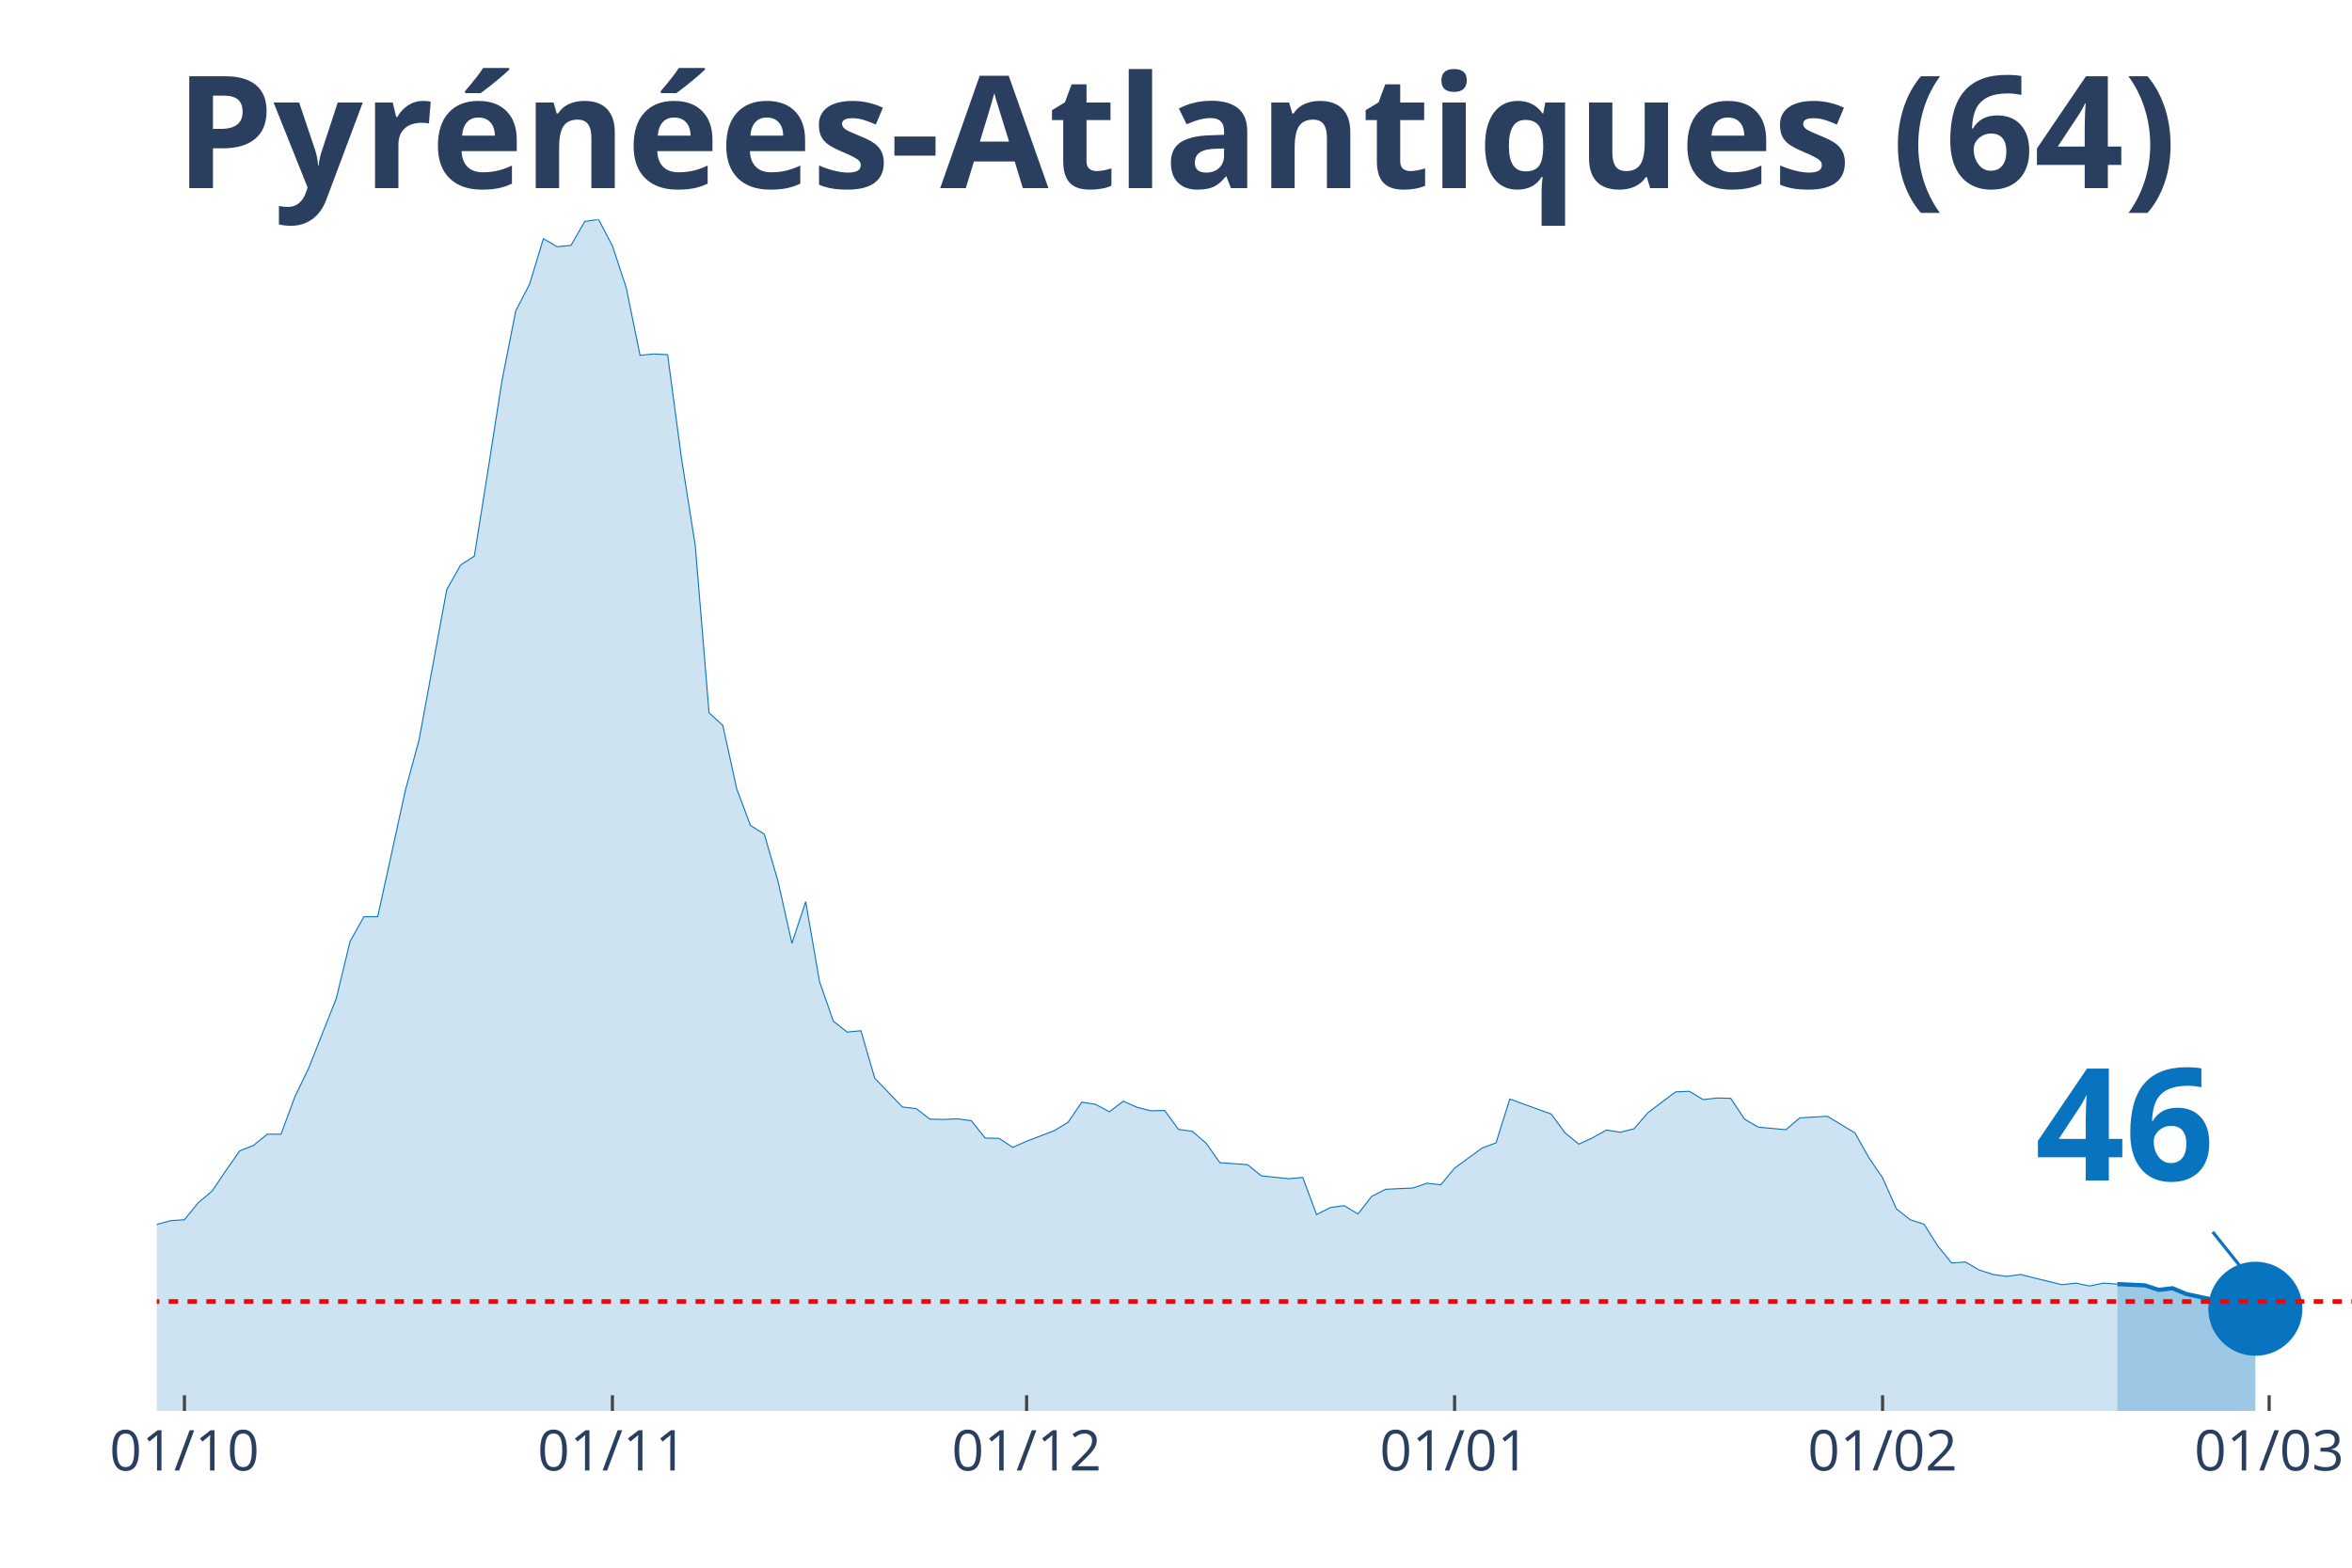
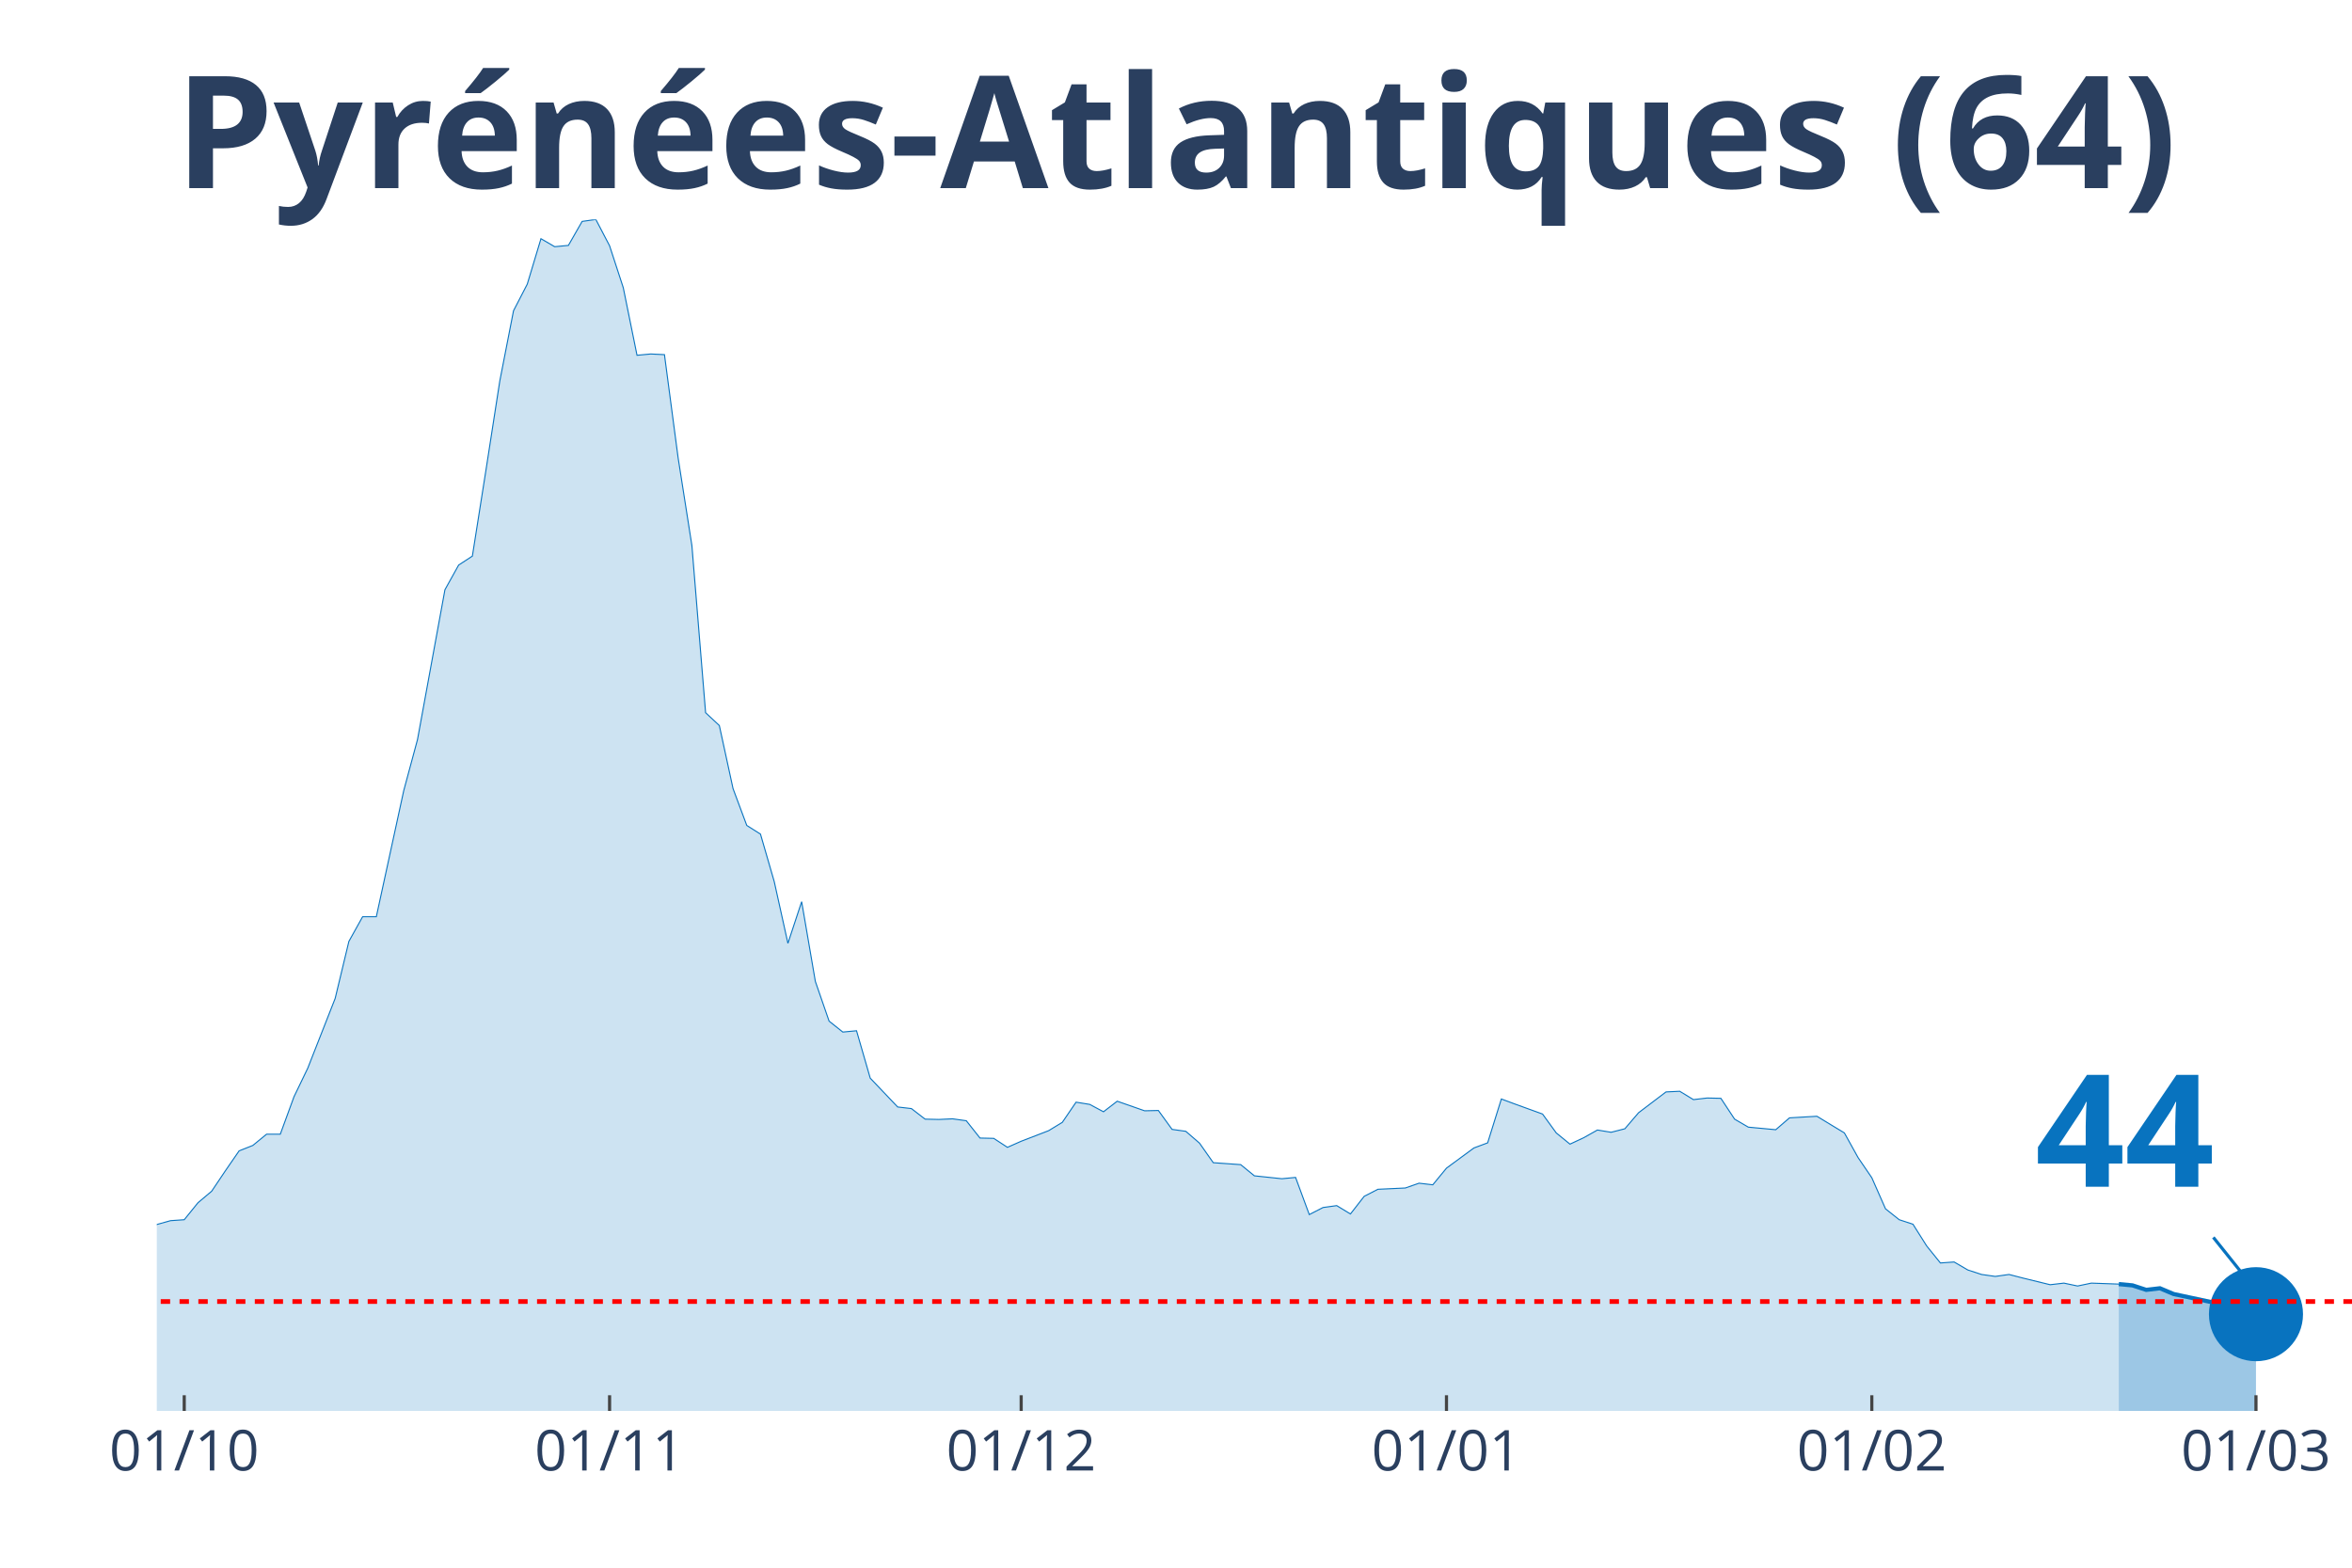
<svg xmlns="http://www.w3.org/2000/svg" class="main-svg" width="1125" height="750" style="" viewBox="0 0 750 500">
  <rect x="0" y="0" width="750" height="500" style="fill: rgb(0, 0, 0); fill-opacity: 0;" />
-   <defs id="defs-f6dde2">
+   <defs id="defs-a648c9">
    <g class="clips">
-       <clipPath id="clipf6dde2xyplot" class="plotclip">
+       <clipPath id="clipa648c9xyplot" class="plotclip">
        <rect width="700" height="380" />
      </clipPath>
-       <clipPath class="axesclip" id="clipf6dde2x">
+       <clipPath class="axesclip" id="clipa648c9x">
        <rect x="50" y="0" width="700" height="500" />
      </clipPath>
-       <clipPath class="axesclip" id="clipf6dde2y">
+       <clipPath class="axesclip" id="clipa648c9y">
        <rect x="0" y="70" width="750" height="380" />
      </clipPath>
-       <clipPath class="axesclip" id="clipf6dde2xy">
+       <clipPath class="axesclip" id="clipa648c9xy">
        <rect x="50" y="70" width="700" height="380" />
      </clipPath>
    </g>
    <g class="gradients" />
  </defs>
  <g class="bglayer">
    <rect class="bg" x="50" y="70" width="700" height="380" style="fill: rgb(0, 0, 0); fill-opacity: 0; stroke-width: 0;" />
  </g>
  <g class="layer-below">
    <g class="imagelayer" />
    <g class="shapelayer" />
  </g>
  <g class="cartesianlayer">
    <g class="subplot xy">
      <g class="layer-subplot">
        <g class="shapelayer" />
        <g class="imagelayer" />
      </g>
      <g class="gridlayer">
        <g class="x">
-           <path class="xgrid crisp" transform="translate(58.81,0)" d="M0,70v380" style="stroke: rgb(255, 255, 255); stroke-opacity: 1; stroke-width: 1px;" />
-           <path class="xgrid crisp" transform="translate(195.28,0)" d="M0,70v380" style="stroke: rgb(255, 255, 255); stroke-opacity: 1; stroke-width: 1px;" />
-           <path class="xgrid crisp" transform="translate(327.36,0)" d="M0,70v380" style="stroke: rgb(255, 255, 255); stroke-opacity: 1; stroke-width: 1px;" />
-           <path class="xgrid crisp" transform="translate(463.84,0)" d="M0,70v380" style="stroke: rgb(255, 255, 255); stroke-opacity: 1; stroke-width: 1px;" />
-           <path class="xgrid crisp" transform="translate(600.31,0)" d="M0,70v380" style="stroke: rgb(255, 255, 255); stroke-opacity: 1; stroke-width: 1px;" />
-           <path class="xgrid crisp" transform="translate(723.58,0)" d="M0,70v380" style="stroke: rgb(255, 255, 255); stroke-opacity: 1; stroke-width: 1px;" />
+           <path class="xgrid crisp" transform="translate(58.75,0)" d="M0,70v380" style="stroke: rgb(255, 255, 255); stroke-opacity: 1; stroke-width: 1px;" />
+           <path class="xgrid crisp" transform="translate(194.38,0)" d="M0,70v380" style="stroke: rgb(255, 255, 255); stroke-opacity: 1; stroke-width: 1px;" />
+           <path class="xgrid crisp" transform="translate(325.63,0)" d="M0,70v380" style="stroke: rgb(255, 255, 255); stroke-opacity: 1; stroke-width: 1px;" />
+           <path class="xgrid crisp" transform="translate(461.25,0)" d="M0,70v380" style="stroke: rgb(255, 255, 255); stroke-opacity: 1; stroke-width: 1px;" />
+           <path class="xgrid crisp" transform="translate(596.88,0)" d="M0,70v380" style="stroke: rgb(255, 255, 255); stroke-opacity: 1; stroke-width: 1px;" />
+           <path class="xgrid crisp" transform="translate(719.38,0)" d="M0,70v380" style="stroke: rgb(255, 255, 255); stroke-opacity: 1; stroke-width: 1px;" />
        </g>
        <g class="y" />
      </g>
      <g class="zerolinelayer" />
      <path class="xlines-below" />
      <path class="ylines-below" />
      <g class="overlines-below" />
      <g class="xaxislayer-below" />
      <g class="yaxislayer-below" />
      <g class="overaxes-below" />
-       <g class="plot" transform="translate(50, 70)" clip-path="url('#clipf6dde2xyplot')">
+       <g class="plot" transform="translate(50, 70)" clip-path="url('#clipa648c9xyplot')">
        <g class="scatterlayer mlayer">
-           <g class="trace scatter trace875f16" style="stroke-miterlimit: 2;">
+           <g class="trace scatter trace4c26d1" style="stroke-miterlimit: 2;">
            <g class="fills">
              <g>
-                 <path class="js-fill" d="M625.16,380L-598.74,380L-598.74,377.75L-378.62,378.98L-374.21,378.98L-334.59,379.49L-330.19,379.49L-250.94,376.53L-246.54,375.51L-224.53,372.65L-220.13,371.42L-206.92,369.89L-202.52,365.19L-189.31,355.18L-184.91,354.26L-176.1,352.83L-171.7,352.93L-158.49,353.13L-154.09,350.48L-136.48,349.97L-132.08,347.82L-118.87,334.54L-114.47,334.44L-105.66,323.1L-101.26,320.34L-96.86,317.18L-92.45,317.69L-88.05,320.34L-83.65,320.34L-79.25,318.1L-74.84,318.2L-70.44,318.71L-66.04,316.97L-61.64,317.79L-57.23,316.46L-44.03,316.36L-39.62,314.11L-35.22,316.77L-30.82,317.38L-22.01,318.51L-17.61,322.08L-8.81,324.94L-4.4,324.63L0,320.55L4.4,319.32L8.81,319.02L13.21,313.6L17.61,309.92L22.01,303.39L26.42,297.05L30.82,295.32L35.22,291.74L39.62,291.74L44.03,279.79L48.43,270.7L57.23,248.43L61.64,230.25L66.04,222.38L70.44,222.38L79.25,182.13L83.65,165.89L92.45,118.09L96.86,110.22L101.26,107.36L105.66,79.68L110.06,51.48L114.47,29.11L118.87,20.63L123.27,6.13L127.67,8.68L132.08,8.27L136.48,0.61L140.88,0L145.28,8.38L149.69,21.76L154.09,43.31L158.49,42.9L162.89,43.11L167.3,76.1L171.7,103.99L176.1,157.31L180.5,161.4L184.91,181.52L189.31,193.27L193.71,196.03L198.11,211.15L202.52,230.86L206.92,217.58L211.32,243.02L215.72,255.68L220.13,259.16L224.53,258.75L228.93,273.87L237.74,283.06L242.14,283.57L246.54,286.94L250.94,287.04L255.35,286.84L259.75,287.45L264.15,292.97L268.55,293.07L272.96,295.93L277.36,293.99L286.16,290.62L290.57,287.96L294.97,281.53L299.37,282.24L303.77,284.59L308.18,281.22L312.58,283.16L316.98,284.28L321.38,284.18L325.79,290.21L330.19,290.82L334.59,294.6L338.99,300.83L343.4,301.14L347.8,301.45L352.2,305.02L361.01,305.94L365.41,305.53L369.81,317.38L374.21,315.13L378.62,314.52L383.02,317.18L387.42,311.56L391.82,309.31L400.63,308.9L405.03,307.37L409.43,307.88L413.84,302.57L422.64,296.13L427.04,294.5L431.45,280.51L435.85,282.14L444.65,285.31L449.06,291.33L453.46,294.91L457.86,292.87L462.26,290.41L466.67,291.13L471.07,290.01L475.47,284.9L484.28,278.26L488.68,278.05L493.08,280.71L497.48,280.2L501.89,280.3L506.29,286.94L510.69,289.49L515.09,289.9L519.5,290.31L523.9,286.53L532.7,286.02L537.11,288.68L541.51,291.33L545.91,299.2L550.31,305.63L554.72,315.54L559.12,319.02L563.52,320.45L567.92,327.39L572.33,332.81L576.73,332.5L581.13,335.05L585.53,336.48L589.94,337.1L594.34,336.48L598.74,337.61L607.55,339.75L611.95,339.24L616.35,340.16L620.75,339.24L625.16,339.55" style="fill: rgb(8, 115, 191); fill-opacity: 0.2; stroke-width: 0;" />
+                 <path class="js-fill" d="M625.63,380L-595,380L-595,377.75L-380.62,379.18L-376.25,378.98L-249.37,376.53L-245,375.51L-223.12,372.65L-218.75,371.42L-205.62,369.89L-201.25,365.19L-188.12,355.18L-183.75,354.26L-175,352.83L-170.62,352.93L-157.5,353.13L-153.12,350.48L-135.62,349.97L-131.25,347.82L-118.12,334.54L-113.75,334.44L-105,323.1L-100.62,320.34L-96.25,317.18L-91.87,317.69L-87.5,320.34L-83.12,320.34L-78.75,318.1L-74.37,318.2L-70,318.71L-65.62,316.97L-61.25,317.79L-56.87,316.46L-43.75,316.36L-39.37,314.11L-35,316.77L-30.62,317.38L-21.87,318.51L-17.5,322.08L-8.75,324.94L-4.37,324.63L0,320.55L4.38,319.32L8.75,319.02L13.13,313.6L17.5,309.92L21.88,303.39L26.25,297.05L30.63,295.32L35,291.74L39.38,291.74L43.75,279.79L48.13,270.7L56.88,248.43L61.25,230.25L65.63,222.38L70,222.38L78.75,182.13L83.13,165.89L91.88,118.09L96.25,110.22L100.63,107.36L105,79.68L109.38,51.48L113.75,29.11L118.13,20.63L122.5,6.13L126.88,8.68L131.25,8.27L135.63,0.61L140,0L144.38,8.38L148.75,21.76L153.13,43.31L157.5,42.9L161.88,43.11L166.25,76.1L170.63,103.99L175,157.31L179.38,161.4L183.75,181.52L188.13,193.27L192.5,196.03L196.88,211.15L201.25,230.86L205.63,217.58L210,243.02L214.38,255.68L218.75,259.16L223.13,258.75L227.5,273.87L236.25,283.06L240.63,283.57L245,286.94L249.38,287.04L253.75,286.84L258.13,287.45L262.5,292.97L266.88,293.07L271.25,295.93L275.63,293.99L284.38,290.62L288.75,287.96L293.13,281.53L297.5,282.24L301.88,284.59L306.25,281.22L315,284.28L319.38,284.18L323.75,290.21L328.13,290.82L332.5,294.6L336.88,300.83L345.63,301.45L350,305.02L358.75,305.94L363.13,305.53L367.5,317.38L371.88,315.13L376.25,314.52L380.63,317.18L385,311.56L389.38,309.31L398.13,308.9L402.5,307.37L406.88,307.88L411.25,302.57L420,296.13L424.38,294.5L428.75,280.51L433.13,282.14L441.88,285.31L446.25,291.33L450.63,294.91L455,292.87L459.38,290.41L463.75,291.13L468.13,290.01L472.5,284.9L481.25,278.26L485.63,278.05L490,280.71L494.38,280.2L498.75,280.3L503.13,286.94L507.5,289.49L511.88,289.9L516.25,290.31L520.63,286.53L529.38,286.02L533.75,288.68L538.13,291.33L542.5,299.2L546.88,305.63L551.25,315.54L555.63,319.02L560,320.45L564.38,327.39L568.75,332.81L573.13,332.5L577.5,335.05L581.88,336.48L586.25,337.1L590.63,336.48L595,337.61L603.75,339.75L608.13,339.24L612.5,340.16L616.88,339.24L625.63,339.55" style="fill: rgb(8, 115, 191); fill-opacity: 0.2; stroke-width: 0;" />
              </g>
            </g>
            <g class="errorbars" />
            <g class="lines">
-               <path class="js-line" d="M-598.74,377.75L-378.62,378.98L-374.21,378.98L-334.59,379.49L-330.19,379.49L-250.94,376.53L-246.54,375.51L-224.53,372.65L-220.13,371.42L-206.92,369.89L-202.52,365.19L-189.31,355.18L-184.91,354.26L-176.1,352.83L-171.7,352.93L-158.49,353.13L-154.09,350.48L-136.48,349.97L-132.08,347.82L-118.87,334.54L-114.47,334.44L-105.66,323.1L-101.26,320.34L-96.86,317.18L-92.45,317.69L-88.05,320.34L-83.65,320.34L-79.25,318.1L-74.84,318.2L-70.44,318.71L-66.04,316.97L-61.64,317.79L-57.23,316.46L-44.03,316.36L-39.62,314.11L-35.22,316.77L-30.82,317.38L-22.01,318.51L-17.61,322.08L-8.81,324.94L-4.4,324.63L0,320.55L4.4,319.32L8.81,319.02L13.21,313.6L17.61,309.92L22.01,303.39L26.42,297.05L30.82,295.32L35.22,291.74L39.62,291.74L44.03,279.79L48.43,270.7L57.23,248.43L61.64,230.25L66.04,222.38L70.44,222.38L79.25,182.13L83.65,165.89L92.45,118.09L96.86,110.22L101.26,107.36L105.66,79.68L110.06,51.48L114.47,29.11L118.87,20.63L123.27,6.13L127.67,8.68L132.08,8.27L136.48,0.61L140.88,0L145.28,8.38L149.69,21.76L154.09,43.31L158.49,42.9L162.89,43.11L167.3,76.1L171.7,103.99L176.1,157.31L180.5,161.4L184.91,181.52L189.31,193.27L193.71,196.03L198.11,211.15L202.52,230.86L206.92,217.58L211.32,243.02L215.72,255.68L220.13,259.16L224.53,258.75L228.93,273.87L237.74,283.06L242.14,283.57L246.54,286.94L250.94,287.04L255.35,286.84L259.75,287.45L264.15,292.97L268.55,293.07L272.96,295.93L277.36,293.99L286.16,290.62L290.57,287.96L294.97,281.53L299.37,282.24L303.77,284.59L308.18,281.22L312.58,283.16L316.98,284.28L321.38,284.18L325.79,290.21L330.19,290.82L334.59,294.6L338.99,300.83L343.4,301.14L347.8,301.45L352.2,305.02L361.01,305.94L365.41,305.53L369.81,317.38L374.21,315.13L378.62,314.52L383.02,317.18L387.42,311.56L391.82,309.31L400.63,308.9L405.03,307.37L409.43,307.88L413.84,302.57L422.64,296.13L427.04,294.5L431.45,280.51L435.85,282.14L444.65,285.31L449.06,291.33L453.46,294.91L457.86,292.87L462.26,290.41L466.67,291.13L471.07,290.01L475.47,284.9L484.28,278.26L488.68,278.05L493.08,280.71L497.48,280.2L501.89,280.3L506.29,286.94L510.69,289.49L515.09,289.9L519.5,290.31L523.9,286.53L532.7,286.02L537.11,288.68L541.51,291.33L545.91,299.2L550.31,305.63L554.72,315.54L559.12,319.02L563.52,320.45L567.92,327.39L572.33,332.81L576.73,332.5L581.13,335.05L585.53,336.48L589.94,337.1L594.34,336.48L598.74,337.61L607.55,339.75L611.95,339.24L616.35,340.16L620.75,339.24L625.16,339.55" style="vector-effect: non-scaling-stroke; fill: none; stroke: rgb(8, 115, 191); stroke-opacity: 1; stroke-width: 0.5px; opacity: 1;" />
+               <path class="js-line" d="M-595,377.75L-380.62,379.18L-376.25,378.98L-249.37,376.53L-245,375.51L-223.12,372.65L-218.75,371.42L-205.62,369.89L-201.25,365.19L-188.12,355.18L-183.75,354.26L-175,352.83L-170.62,352.93L-157.5,353.13L-153.12,350.48L-135.62,349.97L-131.25,347.82L-118.12,334.54L-113.75,334.44L-105,323.1L-100.62,320.34L-96.25,317.18L-91.87,317.69L-87.5,320.34L-83.12,320.34L-78.75,318.1L-74.37,318.2L-70,318.71L-65.62,316.97L-61.25,317.79L-56.87,316.46L-43.75,316.36L-39.37,314.11L-35,316.77L-30.62,317.38L-21.87,318.51L-17.5,322.08L-8.75,324.94L-4.37,324.63L0,320.55L4.38,319.32L8.75,319.02L13.13,313.6L17.5,309.92L21.88,303.39L26.25,297.05L30.63,295.32L35,291.74L39.38,291.74L43.75,279.79L48.13,270.7L56.88,248.43L61.25,230.25L65.63,222.38L70,222.38L78.75,182.13L83.13,165.89L91.88,118.09L96.25,110.22L100.63,107.36L105,79.68L109.38,51.48L113.75,29.11L118.13,20.63L122.5,6.13L126.88,8.68L131.25,8.27L135.63,0.61L140,0L144.38,8.38L148.75,21.76L153.13,43.31L157.5,42.9L161.88,43.11L166.25,76.1L170.63,103.99L175,157.31L179.38,161.4L183.75,181.52L188.13,193.27L192.5,196.03L196.88,211.15L201.25,230.86L205.63,217.58L210,243.02L214.38,255.68L218.75,259.16L223.13,258.75L227.5,273.87L236.25,283.06L240.63,283.57L245,286.94L249.38,287.04L253.75,286.84L258.13,287.45L262.5,292.97L266.88,293.07L271.25,295.93L275.63,293.99L284.38,290.62L288.75,287.96L293.13,281.53L297.5,282.24L301.88,284.59L306.25,281.22L315,284.28L319.38,284.18L323.75,290.21L328.13,290.82L332.5,294.6L336.88,300.83L345.63,301.45L350,305.02L358.75,305.94L363.13,305.53L367.5,317.38L371.88,315.13L376.25,314.52L380.63,317.18L385,311.56L389.38,309.31L398.13,308.9L402.5,307.37L406.88,307.88L411.25,302.57L420,296.13L424.38,294.5L428.75,280.51L433.13,282.14L441.88,285.31L446.25,291.33L450.63,294.91L455,292.87L459.38,290.41L463.75,291.13L468.13,290.01L472.5,284.9L481.25,278.26L485.63,278.05L490,280.71L494.38,280.2L498.75,280.3L503.13,286.94L507.5,289.49L511.88,289.9L516.25,290.31L520.63,286.53L529.38,286.02L533.75,288.68L538.13,291.33L542.5,299.2L546.88,305.63L551.25,315.54L555.63,319.02L560,320.45L564.38,327.39L568.75,332.81L573.13,332.5L577.5,335.05L581.88,336.48L586.25,337.1L590.63,336.48L595,337.61L603.75,339.75L608.13,339.24L612.5,340.16L616.88,339.24L625.63,339.55" style="vector-effect: non-scaling-stroke; fill: none; stroke: rgb(8, 115, 191); stroke-opacity: 1; stroke-width: 0.5px; opacity: 1;" />
            </g>
            <g class="points" />
            <g class="text" />
          </g>
-           <g class="trace scatter trace98418d" style="stroke-miterlimit: 2;">
+           <g class="trace scatter tracee89a9e" style="stroke-miterlimit: 2;">
            <g class="fills">
              <g>
-                 <path class="js-fill" d="M669.18,380L625.16,380L625.16,339.55L633.96,339.96L638.36,341.39L642.77,340.88L647.17,342.72L669.18,347.41" style="fill: rgb(8, 115, 191); fill-opacity: 0.4; stroke-width: 0;" />
+                 <path class="js-fill" d="M669.38,380L625.63,380L625.63,339.55L630,339.96L634.38,341.39L638.75,340.88L643.13,342.72L665,347.41L669.38,349.15" style="fill: rgb(8, 115, 191); fill-opacity: 0.4; stroke-width: 0;" />
              </g>
            </g>
            <g class="errorbars" />
            <g class="lines">
-               <path class="js-line" d="M625.16,339.55L633.96,339.96L638.36,341.39L642.77,340.88L647.17,342.72L669.18,347.41" style="vector-effect: non-scaling-stroke; fill: none; stroke: rgb(8, 115, 191); stroke-opacity: 1; stroke-width: 2px; opacity: 1;" />
+               <path class="js-line" d="M625.63,339.55L630,339.96L634.38,341.39L638.75,340.88L643.13,342.72L665,347.41L669.38,349.15" style="vector-effect: non-scaling-stroke; fill: none; stroke: rgb(8, 115, 191); stroke-opacity: 1; stroke-width: 2px; opacity: 1;" />
            </g>
            <g class="points" />
            <g class="text" />
          </g>
-           <g class="trace scatter trace55ef7c" style="stroke-miterlimit: 2; opacity: 1;">
+           <g class="trace scatter traceb0db49" style="stroke-miterlimit: 2; opacity: 1;">
            <g class="fills" />
            <g class="errorbars" />
            <g class="lines" />
            <g class="points">
-               <path class="point" transform="translate(669.18,347.41)" d="M15,0A15,15 0 1,1 0,-15A15,15 0 0,1 15,0Z" style="opacity: 1; stroke-width: 0px; fill: rgb(8, 115, 191); fill-opacity: 1;" />
+               <path class="point" transform="translate(669.38,349.15)" d="M15,0A15,15 0 1,1 0,-15A15,15 0 0,1 15,0Z" style="opacity: 1; stroke-width: 0px; fill: rgb(8, 115, 191); fill-opacity: 1;" />
            </g>
            <g class="text" />
          </g>
        </g>
      </g>
      <g class="overplot" />
      <path class="xlines-above crisp" style="fill: none; stroke-width: 1px; stroke: rgb(0, 0, 0); stroke-opacity: 0;" d="" />
      <path class="ylines-above crisp" style="fill: none;" d="M0,0" />
      <g class="overlines-above" />
      <g class="xaxislayer-above">
-         <path class="xtick ticks crisp" d="M0,450v-5" transform="translate(58.81,0)" style="stroke: rgb(68, 68, 68); stroke-opacity: 1; stroke-width: 1px;" />
-         <path class="xtick ticks crisp" d="M0,450v-5" transform="translate(195.28,0)" style="stroke: rgb(68, 68, 68); stroke-opacity: 1; stroke-width: 1px;" />
-         <path class="xtick ticks crisp" d="M0,450v-5" transform="translate(327.36,0)" style="stroke: rgb(68, 68, 68); stroke-opacity: 1; stroke-width: 1px;" />
-         <path class="xtick ticks crisp" d="M0,450v-5" transform="translate(463.84,0)" style="stroke: rgb(68, 68, 68); stroke-opacity: 1; stroke-width: 1px;" />
-         <path class="xtick ticks crisp" d="M0,450v-5" transform="translate(600.31,0)" style="stroke: rgb(68, 68, 68); stroke-opacity: 1; stroke-width: 1px;" />
-         <path class="xtick ticks crisp" d="M0,450v-5" transform="translate(723.58,0)" style="stroke: rgb(68, 68, 68); stroke-opacity: 1; stroke-width: 1px;" />
+         <path class="xtick ticks crisp" d="M0,450v-5" transform="translate(58.75,0)" style="stroke: rgb(68, 68, 68); stroke-opacity: 1; stroke-width: 1px;" />
+         <path class="xtick ticks crisp" d="M0,450v-5" transform="translate(194.38,0)" style="stroke: rgb(68, 68, 68); stroke-opacity: 1; stroke-width: 1px;" />
+         <path class="xtick ticks crisp" d="M0,450v-5" transform="translate(325.63,0)" style="stroke: rgb(68, 68, 68); stroke-opacity: 1; stroke-width: 1px;" />
+         <path class="xtick ticks crisp" d="M0,450v-5" transform="translate(461.25,0)" style="stroke: rgb(68, 68, 68); stroke-opacity: 1; stroke-width: 1px;" />
+         <path class="xtick ticks crisp" d="M0,450v-5" transform="translate(596.88,0)" style="stroke: rgb(68, 68, 68); stroke-opacity: 1; stroke-width: 1px;" />
+         <path class="xtick ticks crisp" d="M0,450v-5" transform="translate(719.38,0)" style="stroke: rgb(68, 68, 68); stroke-opacity: 1; stroke-width: 1px;" />
        <g class="xtick">
-           <text text-anchor="middle" x="0" y="469" transform="translate(58.81,0)" style="font-family: 'Open Sans', verdana, arial, sans-serif; font-size: 18px; fill: rgb(42, 63, 95); fill-opacity: 1; white-space: pre;">01/10</text>
+           <text text-anchor="middle" x="0" y="469" transform="translate(58.75,0)" style="font-family: 'Open Sans', verdana, arial, sans-serif; font-size: 18px; fill: rgb(42, 63, 95); fill-opacity: 1; white-space: pre;">01/10</text>
        </g>
        <g class="xtick">
-           <text text-anchor="middle" x="0" y="469" transform="translate(195.28,0)" style="font-family: 'Open Sans', verdana, arial, sans-serif; font-size: 18px; fill: rgb(42, 63, 95); fill-opacity: 1; white-space: pre;">01/11</text>
+           <text text-anchor="middle" x="0" y="469" transform="translate(194.38,0)" style="font-family: 'Open Sans', verdana, arial, sans-serif; font-size: 18px; fill: rgb(42, 63, 95); fill-opacity: 1; white-space: pre;">01/11</text>
        </g>
        <g class="xtick">
-           <text text-anchor="middle" x="0" y="469" transform="translate(327.36,0)" style="font-family: 'Open Sans', verdana, arial, sans-serif; font-size: 18px; fill: rgb(42, 63, 95); fill-opacity: 1; white-space: pre;">01/12</text>
+           <text text-anchor="middle" x="0" y="469" transform="translate(325.63,0)" style="font-family: 'Open Sans', verdana, arial, sans-serif; font-size: 18px; fill: rgb(42, 63, 95); fill-opacity: 1; white-space: pre;">01/12</text>
        </g>
        <g class="xtick">
-           <text text-anchor="middle" x="0" y="469" transform="translate(463.84,0)" style="font-family: 'Open Sans', verdana, arial, sans-serif; font-size: 18px; fill: rgb(42, 63, 95); fill-opacity: 1; white-space: pre;">01/01</text>
+           <text text-anchor="middle" x="0" y="469" transform="translate(461.25,0)" style="font-family: 'Open Sans', verdana, arial, sans-serif; font-size: 18px; fill: rgb(42, 63, 95); fill-opacity: 1; white-space: pre;">01/01</text>
        </g>
        <g class="xtick">
-           <text text-anchor="middle" x="0" y="469" transform="translate(600.31,0)" style="font-family: 'Open Sans', verdana, arial, sans-serif; font-size: 18px; fill: rgb(42, 63, 95); fill-opacity: 1; white-space: pre;">01/02</text>
+           <text text-anchor="middle" x="0" y="469" transform="translate(596.88,0)" style="font-family: 'Open Sans', verdana, arial, sans-serif; font-size: 18px; fill: rgb(42, 63, 95); fill-opacity: 1; white-space: pre;">01/02</text>
        </g>
        <g class="xtick">
-           <text text-anchor="middle" x="0" y="469" transform="translate(723.58,0)" style="font-family: 'Open Sans', verdana, arial, sans-serif; font-size: 18px; fill: rgb(42, 63, 95); fill-opacity: 1; white-space: pre;">01/03</text>
+           <text text-anchor="middle" x="0" y="469" transform="translate(719.38,0)" style="font-family: 'Open Sans', verdana, arial, sans-serif; font-size: 18px; fill: rgb(42, 63, 95); fill-opacity: 1; white-space: pre;">01/03</text>
        </g>
      </g>
      <g class="yaxislayer-above" />
      <g class="overaxes-above" />
    </g>
  </g>
  <g class="polarlayer" />
  <g class="ternarylayer" />
  <g class="geolayer" />
  <g class="funnelarealayer" />
  <g class="pielayer" />
  <g class="treemaplayer" />
  <g class="sunburstlayer" />
  <g class="glimages" />
-   <defs id="topdefs-f6dde2">
+   <defs id="topdefs-a648c9">
    <g class="clips" />
  </defs>
  <g class="layer-above">
    <g class="imagelayer" />
    <g class="shapelayer">
-       <path data-index="0" fill-rule="evenodd" d="M-2424.21,415.11L794.03,415.11" clip-path="url('#clipf6dde2xy')" style="opacity: 1; stroke: rgb(255, 0, 0); stroke-opacity: 1; fill: rgb(0, 0, 0); fill-opacity: 0; stroke-dasharray: 3px, 3px; stroke-width: 1.5px;" />
+       <path data-index="0" fill-rule="evenodd" d="M-2408.75,415.11L789.38,415.11" clip-path="url('#clipa648c9xy')" style="opacity: 1; stroke: rgb(255, 0, 0); stroke-opacity: 1; fill: rgb(0, 0, 0); fill-opacity: 0; stroke-dasharray: 3px, 3px; stroke-width: 1.5px;" />
    </g>
  </g>
  <g class="infolayer">
    <g class="g-gtitle">
      <text class="gtitle" x="375" y="25" text-anchor="middle" dy="0.7em" style="font-family: 'Open Sans', verdana, arial, sans-serif; font-size: 50px; fill: rgb(42, 63, 95); opacity: 1; font-weight: normal; white-space: pre;">
        <tspan style="font-weight:bold">Pyrénées-Atlantiques (64)</tspan>
      </text>
    </g>
    <g class="g-xtitle" />
    <g class="annotation" data-index="0" style="opacity: 1;">
-       <g class="annotation-text-g" transform="rotate(0,677.18,357.41)">
-         <g class="cursor-pointer" transform="translate(634, 321)">
+       <g class="annotation-text-g" transform="rotate(0,677.38,359.15)">
+         <g class="cursor-pointer" transform="translate(634, 323)">
          <rect class="bg" x="0.5" y="0.5" width="86" height="71" style="stroke-width: 1px; stroke: rgb(0, 0, 0); stroke-opacity: 0; fill: rgb(255, 255, 255); fill-opacity: 0.6;" />
          <text class="annotation-text" text-anchor="middle" x="43.531" y="55.5" style="font-family: 'Open Sans', verdana, arial, sans-serif; font-size: 50px; fill: rgb(8, 115, 191); fill-opacity: 1; white-space: pre;">
-             <tspan style="font-weight:bold">46 </tspan>
+             <tspan style="font-weight:bold">44 </tspan>
          </text>
        </g>
      </g>
      <g class="annotation-arrow-g" style="opacity: 1;">
-         <path d="M705.58,392.91L717.18,407.41" style="stroke-width: 1px; stroke: rgb(8, 115, 191); stroke-opacity: 1; stroke-dasharray: 0px, 0px, 18.569px, 18.569px;" />
+         <path d="M705.78,394.65L717.38,409.15" style="stroke-width: 1px; stroke: rgb(8, 115, 191); stroke-opacity: 1; stroke-dasharray: 0px, 0px, 18.569px, 18.569px;" />
      </g>
    </g>
  </g>
</svg>
